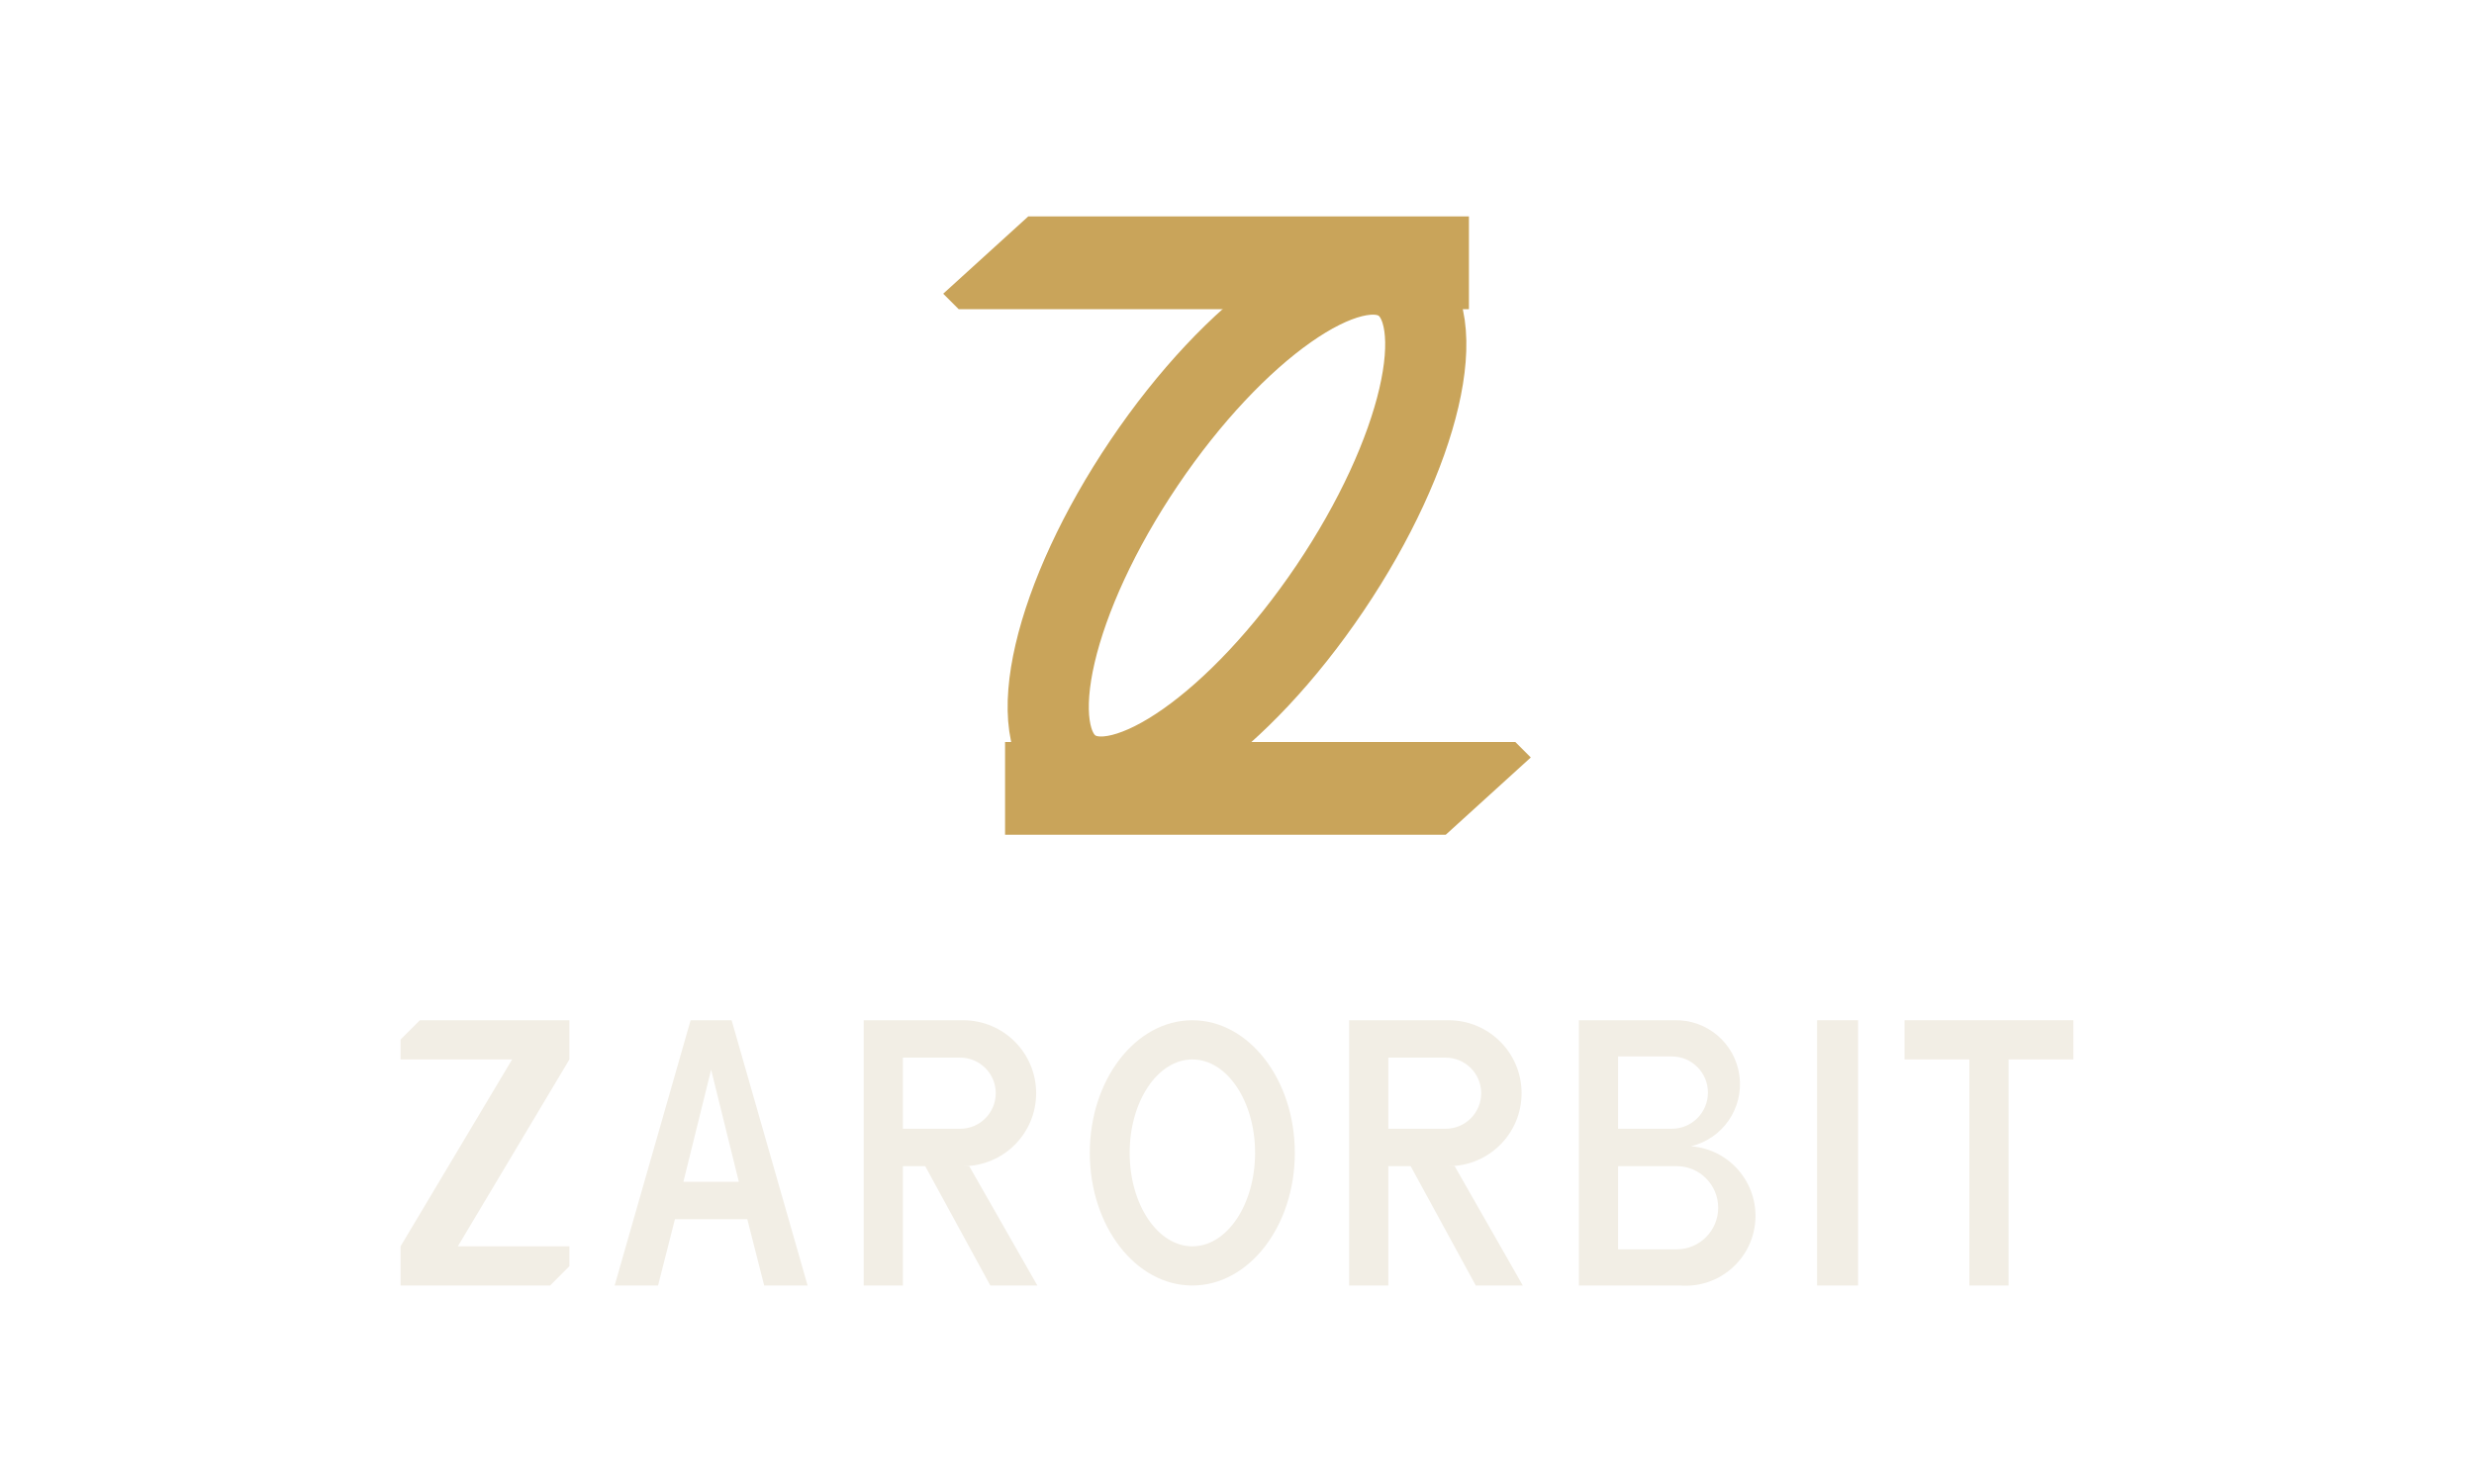
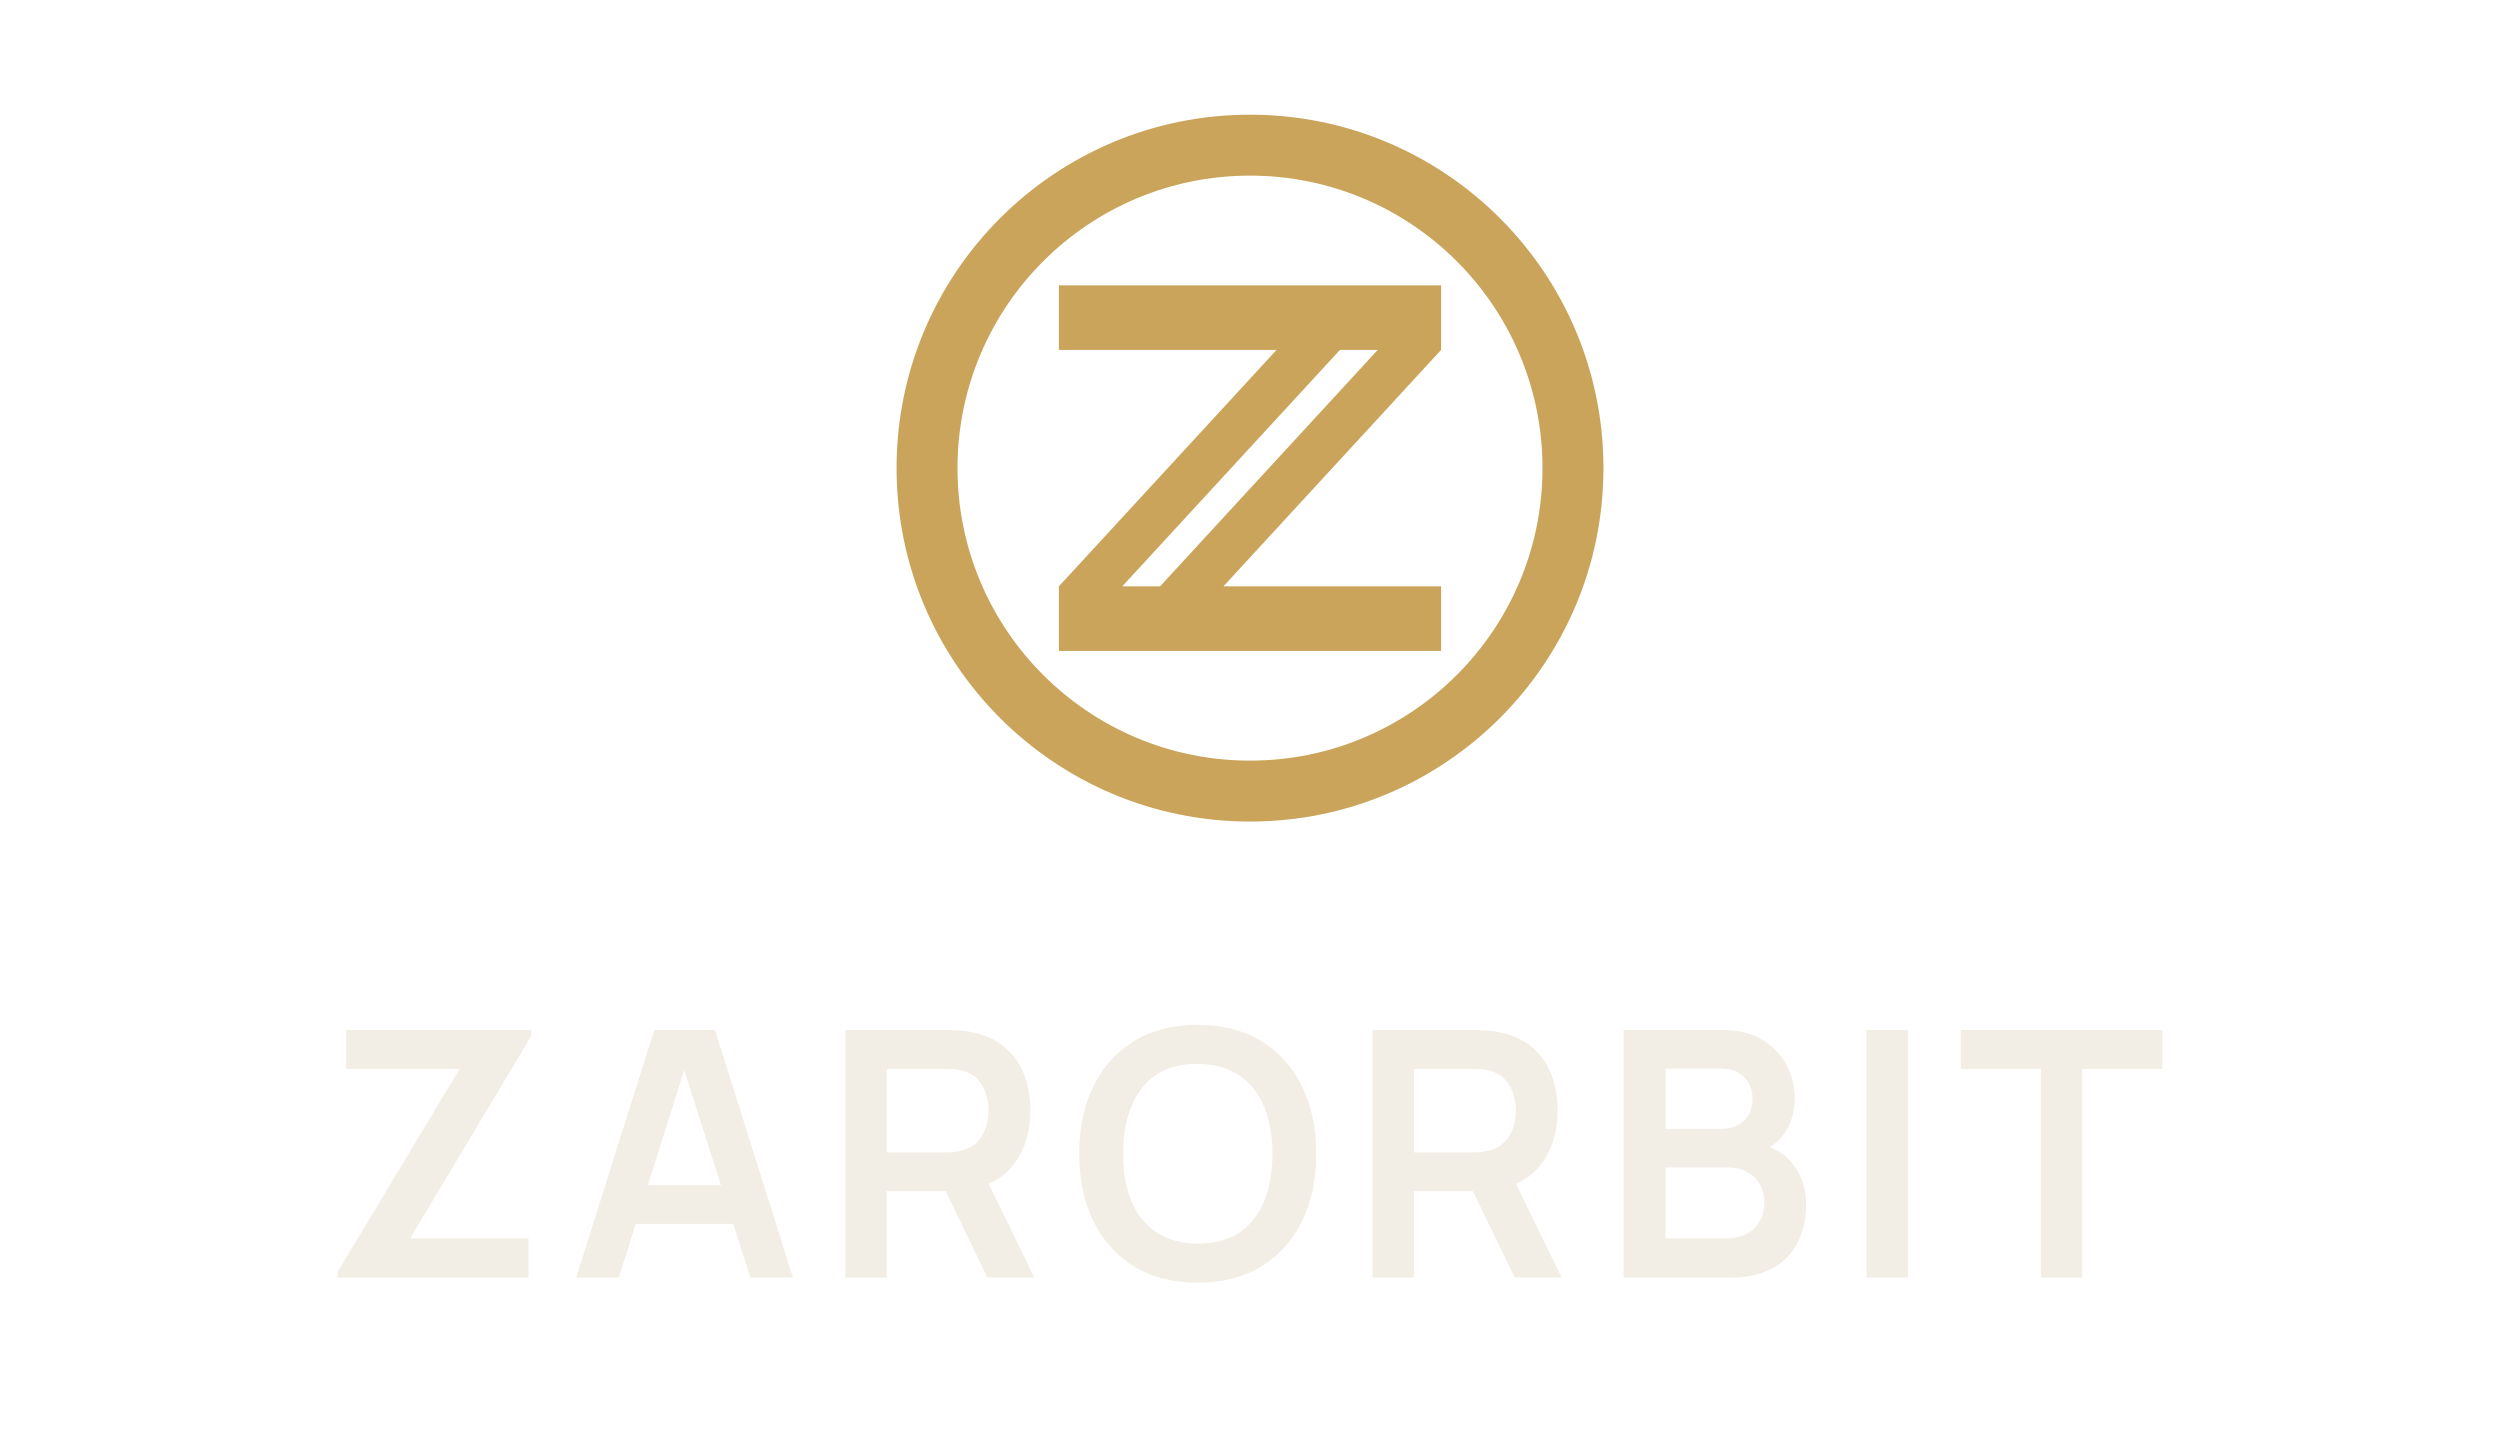
- <svg xmlns="http://www.w3.org/2000/svg" viewBox="0 0 320 192" width="320" height="192" role="img" aria-label="ZARORBIT Vertical Logo Dark">
-   <g transform="translate(96,4)">
-     <g transform="rotate(-56 64 64)">
-       <ellipse cx="64" cy="64" rx="38.0" ry="14.5" fill="none" stroke="#C9A45A" stroke-width="10.5" />
-     </g>
-     <path d="M 37 24 H 94 V 36 H 28 L 26 34 Z" fill="#C9A45A" />
-     <path d="M 34 92 H 100 L 102 94 L 91 104 H 34 Z" fill="#C9A45A" />
+ <svg xmlns="http://www.w3.org/2000/svg" viewBox="0 0 320 184" width="320" height="184" role="img" aria-label="ZARORBIT Vertical Dark Logo">
+   <g transform="translate(110.08,10) scale(0.78)">
+     <path d="M 6.00 64 A 58 58 0 1 1 122.00 64 A 58 58 0 1 1 6.00 64 Z M 112.00 64 A 48 48 0 1 0 16.00 64 A 48 48 0 1 0 112.00 64 Z M 32.64 34.00 H 95.36 V 44.60 L 59.64 83.40 H 95.36 V 94.00 H 32.64 V 83.40 L 68.36 44.60 H 32.64 Z M 78.76 44.60 L 43.04 83.40 L 49.24 83.40 L 84.96 44.60 Z" fill="#C9A45A" fill-rule="nonzero" />
  </g>
-   <g transform="translate(51.81,132.00) scale(0.78)" fill="#F2EEE5" fill-rule="evenodd">
-     <path transform="translate(0.00,0)" d="M 3.2 0 H 28 V 6.5 L 9.5 37.5 H 28 V 40.8 L 24.8 44.0 H 0 V 37.5 L 18.5 6.5 H 0 V 3.2 Z" />
-     <path transform="translate(35.50,0)" d="M 12.6 0 H 19.4 L 32 44 H 24.8 L 22.0 33.0 H 10.0 L 7.2 44 H 0 Z M 16 8.2 L 11.4 26.8 H 20.6 Z" />
-     <path transform="translate(76.80,0)" d="M 0 0 H 16.5 A 12.1 12.1 0 0 1 16.5 24.2 H 17.5 L 28.8 44 H 21.0 L 10.2 24.2 H 6.5 V 44 H 0 Z M 6.5 6.2 V 18.0 H 16.0 A 5.9 5.9 0 0 0 16.0 6.2 Z" />
-     <path transform="translate(114.30,0)" d="M 17 0 A 17 22 0 1 1 16.99 0 Z M 17 6.5 A 10.4 15.5 0 1 0 17.01 6.5 Z" />
-     <path transform="translate(157.30,0)" d="M 0 0 H 16.5 A 12.1 12.1 0 0 1 16.5 24.2 H 17.5 L 28.8 44 H 21.0 L 10.2 24.2 H 6.5 V 44 H 0 Z M 6.5 6.2 V 18.0 H 16.0 A 5.9 5.9 0 0 0 16.0 6.2 Z" />
-     <path transform="translate(195.40,0)" d="M 0 0 H 15.8 A 10.6 10.6 0 0 1 18.6 20.9 A 11.5 11.5 0 0 1 16.8 44 H 0 Z M 6.5 6.0 V 18.0 H 15.4 A 6.0 6.0 0 0 0 15.4 6.0 Z M 6.5 24.2 V 38.0 H 16.2 A 6.9 6.9 0 0 0 16.2 24.2 Z" />
-     <path transform="translate(234.90,0)" d="M 0 0 H 6.8 V 44 H 0 Z" />
-     <path transform="translate(249.40,0)" d="M 0 0 H 28 V 6.5 H 17.25 V 44 H 10.75 V 6.5 H 0 Z" />
+   <g transform="translate(43.22,116) scale(0.72)" fill="#F2EEE5" fill-rule="nonzero">
+     <path d="M33.92 66L0 66L0 64.99L21.69 28.91L1.53 28.91L1.53 22L34.44 22L34.44 23.04L12.86 59.06L33.92 59.06 M49.99 66L42.41 66L56.29 22L67.07 22L80.94 66L73.37 66L60.78 26.52L62.43 26.52L49.99 66M73.24 56.47L50.14 56.47L50.14 49.59L73.24 49.59 M97.61 66L90.24 66L90.24 22L108.42 22Q109.07 22 110.08 22.05Q111.08 22.09 111.94 22.24Q115.76 22.83 118.25 24.78Q120.74 26.74 121.95 29.72Q123.15 32.69 123.15 36.33Q123.15 41.71 120.43 45.57Q117.71 49.44 112.09 50.36L108.94 50.63L97.61 50.63L97.61 66M123.86 66L115.51 66L106.84 48.09L114.32 46.44L123.86 66M97.61 28.91L97.61 43.76L108.12 43.76Q108.73 43.76 109.49 43.69Q110.26 43.63 110.90 43.45Q112.73 42.99 113.79 41.83Q114.84 40.67 115.28 39.20Q115.73 37.74 115.73 36.33Q115.73 34.92 115.28 33.44Q114.84 31.96 113.79 30.80Q112.73 29.64 110.90 29.18Q110.26 29 109.49 28.95Q108.73 28.91 108.12 28.91 M152.89 66.92Q146.29 66.92 141.58 64.03Q136.88 61.14 134.35 55.98Q131.83 50.81 131.83 44Q131.83 37.19 134.35 32.02Q136.88 26.86 141.58 23.97Q146.29 21.08 152.89 21.08Q159.49 21.08 164.21 23.97Q168.93 26.86 171.45 32.02Q173.97 37.19 173.97 44Q173.97 50.81 171.45 55.98Q168.93 61.14 164.21 64.03Q159.49 66.92 152.89 66.92M152.89 59.98Q157.32 60.01 160.27 58.02Q163.21 56.04 164.70 52.43Q166.18 48.83 166.18 44Q166.18 39.17 164.70 35.61Q163.21 32.05 160.27 30.07Q157.32 28.08 152.89 28.02Q148.46 27.99 145.52 29.98Q142.59 31.96 141.11 35.57Q139.63 39.17 139.63 44Q139.63 48.83 141.09 52.39Q142.56 55.95 145.51 57.93Q148.46 59.92 152.89 59.98 M191.34 66L183.98 66L183.98 22L202.16 22Q202.80 22 203.81 22.05Q204.82 22.09 205.68 22.24Q209.49 22.83 211.98 24.78Q214.47 26.74 215.68 29.72Q216.89 32.69 216.89 36.33Q216.89 41.71 214.17 45.57Q211.45 49.44 205.83 50.36L202.68 50.63L191.34 50.63L191.34 66M217.59 66L209.25 66L200.57 48.09L208.06 46.44L217.59 66M191.34 28.91L191.34 43.76L201.86 43.76Q202.47 43.76 203.23 43.69Q203.99 43.63 204.64 43.45Q206.47 42.99 207.52 41.83Q208.58 40.67 209.02 39.20Q209.46 37.74 209.46 36.33Q209.46 34.92 209.02 33.44Q208.58 31.96 207.52 30.80Q206.47 29.64 204.64 29.18Q203.99 29 203.23 28.95Q202.47 28.91 201.86 28.91 M247.83 66L228.61 66L228.61 22L246.06 22Q250.52 22 253.38 23.79Q256.24 25.58 257.63 28.36Q259.02 31.14 259.02 34.10Q259.02 37.74 257.29 40.27Q255.56 42.81 252.60 43.69L252.60 42.17Q256.76 43.11 258.91 46.11Q261.06 49.10 261.06 52.92Q261.06 56.83 259.57 59.77Q258.07 62.70 255.12 64.35Q252.17 66 247.83 66M236.07 46.44L236.07 59.06L246.92 59.06Q248.84 59.06 250.37 58.28Q251.90 57.51 252.77 56.08Q253.64 54.66 253.64 52.71Q253.64 50.94 252.88 49.53Q252.11 48.13 250.64 47.28Q249.18 46.44 247.13 46.44L236.07 46.44M236.07 28.88L236.07 39.57L245.97 39.57Q247.56 39.57 248.81 38.96Q250.06 38.35 250.80 37.16Q251.53 35.96 251.53 34.22Q251.53 31.93 250.06 30.40Q248.60 28.88 245.97 28.88 M279.15 66L271.79 66L271.79 22L279.15 22 M310.15 66L302.79 66L302.79 28.91L288.55 28.91L288.55 22L324.39 22L324.39 28.91L310.15 28.91" />
  </g>
</svg>
